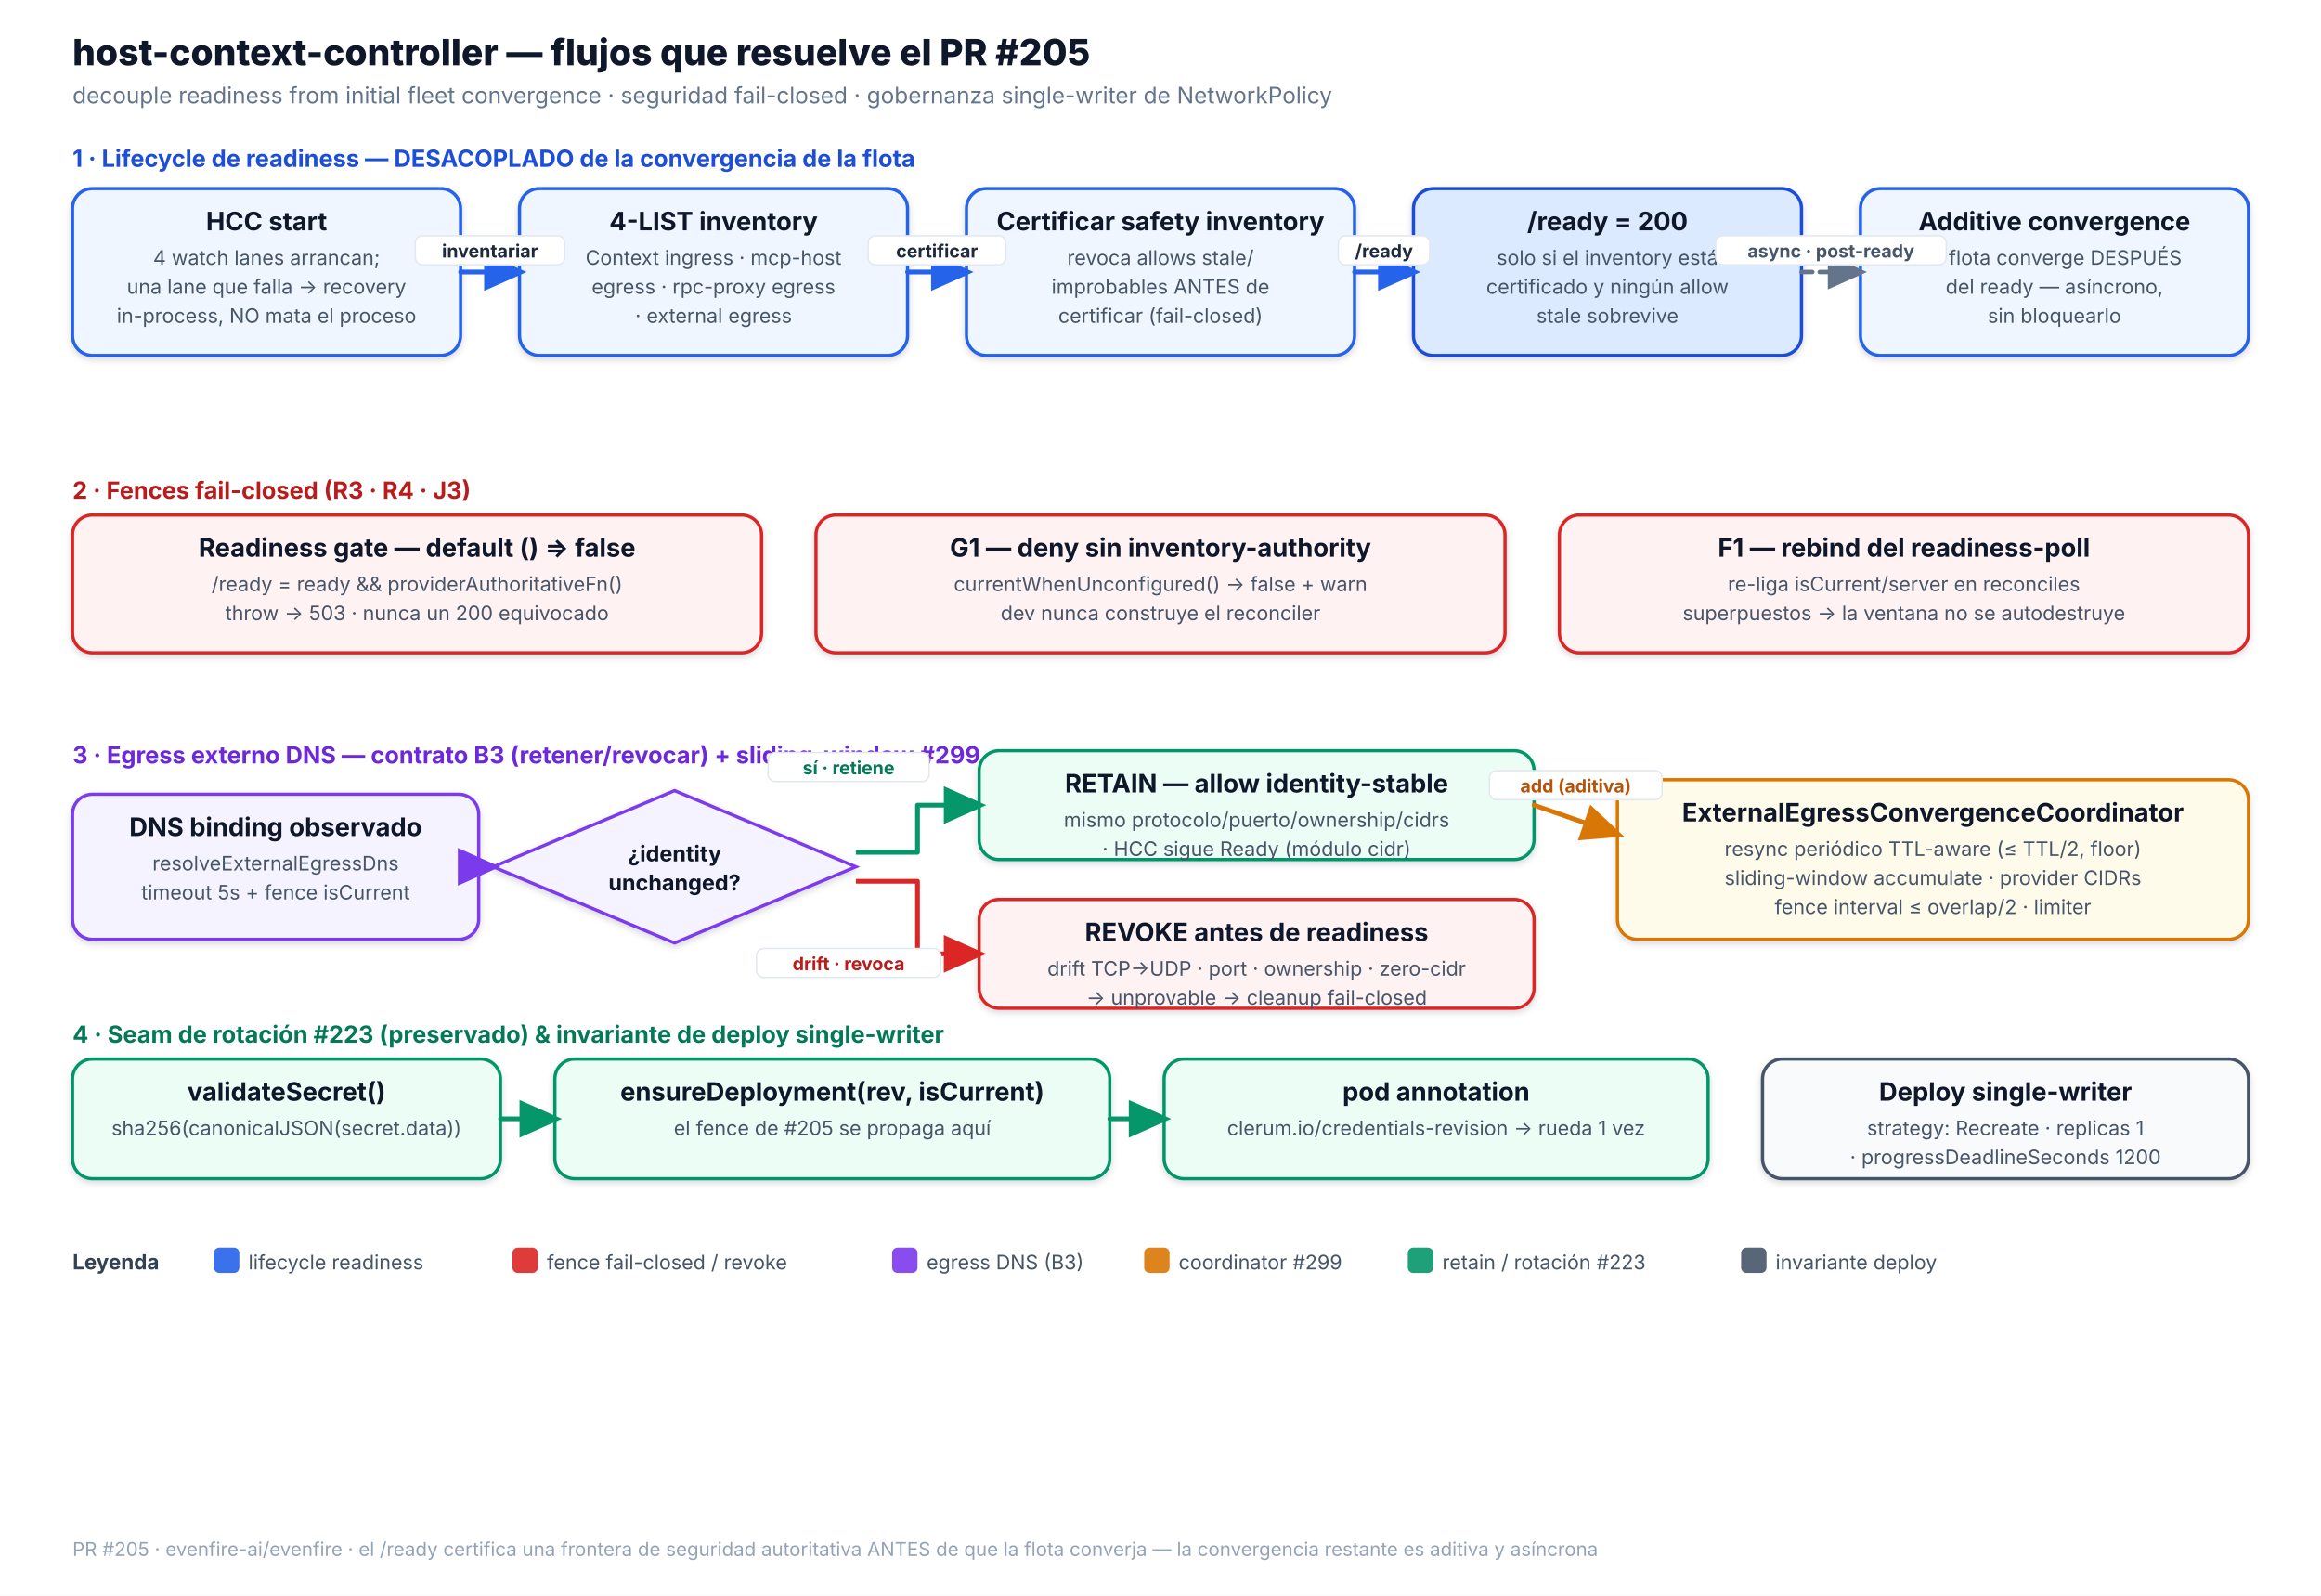
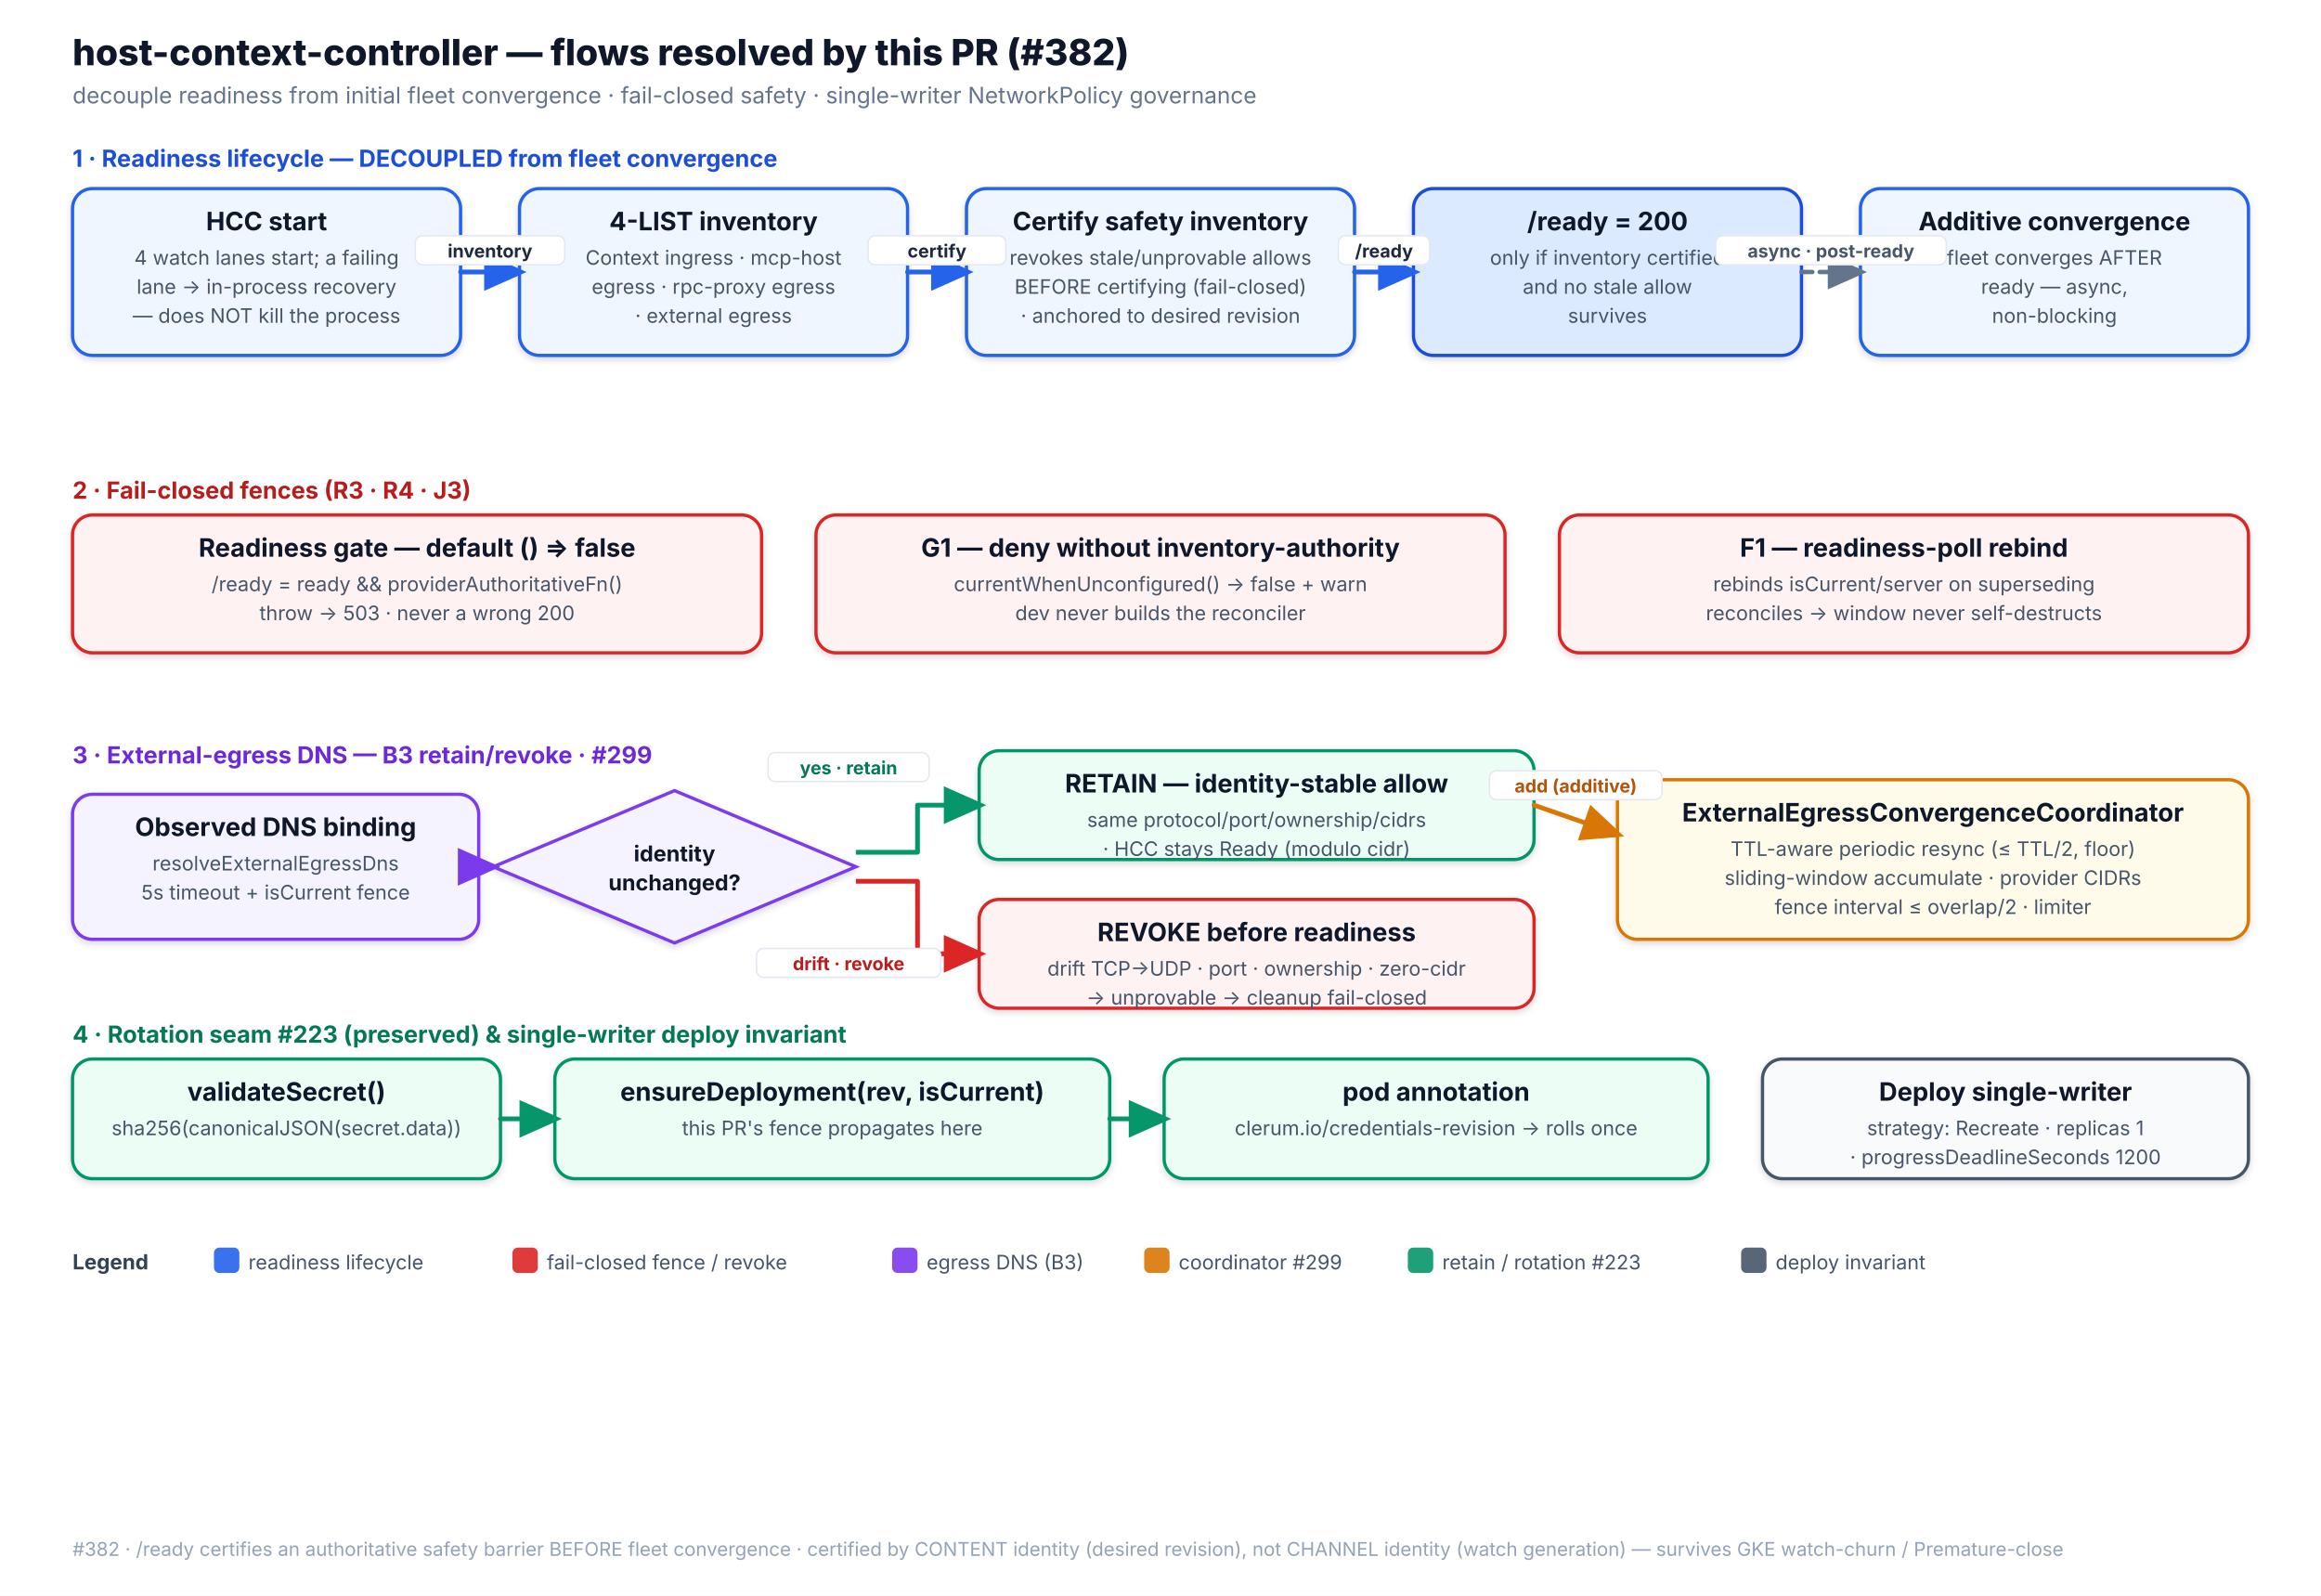
<svg xmlns="http://www.w3.org/2000/svg" viewBox="0 0 1280 880" font-family="Inter, Segoe UI, Helvetica, Arial, sans-serif">
  <defs>
    <marker id="aBlue" markerWidth="9" markerHeight="8" refX="7.5" refY="4" orient="auto">
      <path d="M0,0 L9,4 L0,8 Z" fill="#2563eb" />
    </marker>
    <marker id="aRose" markerWidth="9" markerHeight="8" refX="7.5" refY="4" orient="auto">
      <path d="M0,0 L9,4 L0,8 Z" fill="#dc2626" />
    </marker>
    <marker id="aViolet" markerWidth="9" markerHeight="8" refX="7.5" refY="4" orient="auto">
      <path d="M0,0 L9,4 L0,8 Z" fill="#7c3aed" />
    </marker>
    <marker id="aAmber" markerWidth="9" markerHeight="8" refX="7.5" refY="4" orient="auto">
      <path d="M0,0 L9,4 L0,8 Z" fill="#d97706" />
    </marker>
    <marker id="aGreen" markerWidth="9" markerHeight="8" refX="7.5" refY="4" orient="auto">
      <path d="M0,0 L9,4 L0,8 Z" fill="#059669" />
    </marker>
    <marker id="aGray" markerWidth="9" markerHeight="8" refX="7.5" refY="4" orient="auto">
      <path d="M0,0 L9,4 L0,8 Z" fill="#64748b" />
    </marker>
    <filter id="sh" x="-5%" y="-6%" width="110%" height="122%">
      <feDropShadow dx="0" dy="1.5" stdDeviation="1.8" flood-color="#0f172a" flood-opacity="0.16" />
    </filter>
  </defs>
  <rect width="1280" height="880" fill="#ffffff" />
-   <text x="40" y="36" font-size="20" font-weight="800" fill="#0f172a">host-context-controller — flujos que resuelve el PR #205</text>
-   <text x="40" y="57" font-size="12.5" fill="#64748b">decouple readiness from initial fleet convergence · seguridad fail-closed · gobernanza single-writer de NetworkPolicy</text>
-   <text x="40" y="92" font-size="13" font-weight="700" fill="#1d4ed8">1 · Lifecycle de readiness — DESACOPLADO de la convergencia de la flota</text>
+   <text x="40" y="36" font-size="20" font-weight="800" fill="#0f172a">host-context-controller — flows resolved by this PR (#382)</text>
+   <text x="40" y="57" font-size="12.5" fill="#64748b">decouple readiness from initial fleet convergence · fail-closed safety · single-writer NetworkPolicy governance</text>
+   <text x="40" y="92" font-size="13" font-weight="700" fill="#1d4ed8">1 · Readiness lifecycle — DECOUPLED from fleet convergence</text>
  <rect x="40.0" y="104" width="214" height="92" rx="11" fill="#eff6ff" stroke="#2563eb" stroke-width="1.8" filter="url(#sh)" />
  <text x="147.0" y="127" text-anchor="middle" font-size="14" font-weight="700" fill="#0f172a">HCC start</text>
-   <text x="147.0" y="146" text-anchor="middle" font-size="11" fill="#475569">4 watch lanes arrancan;</text>
-   <text x="147.0" y="162" text-anchor="middle" font-size="11" fill="#475569">una lane que falla → recovery</text>
-   <text x="147.0" y="178" text-anchor="middle" font-size="11" fill="#475569">in-process, NO mata el proceso</text>
+   <text x="147.0" y="146" text-anchor="middle" font-size="11" fill="#475569">4 watch lanes start; a failing</text>
+   <text x="147.0" y="162" text-anchor="middle" font-size="11" fill="#475569">lane → in-process recovery</text>
+   <text x="147.0" y="178" text-anchor="middle" font-size="11" fill="#475569">— does NOT kill the process</text>
  <rect x="286.5" y="104" width="214" height="92" rx="11" fill="#eff6ff" stroke="#2563eb" stroke-width="1.8" filter="url(#sh)" />
  <text x="393.5" y="127" text-anchor="middle" font-size="14" font-weight="700" fill="#0f172a">4-LIST inventory</text>
  <text x="393.5" y="146" text-anchor="middle" font-size="11" fill="#475569">Context ingress · mcp-host</text>
  <text x="393.5" y="162" text-anchor="middle" font-size="11" fill="#475569">egress · rpc-proxy egress</text>
  <text x="393.5" y="178" text-anchor="middle" font-size="11" fill="#475569">· external egress</text>
  <rect x="533.0" y="104" width="214" height="92" rx="11" fill="#eff6ff" stroke="#2563eb" stroke-width="1.8" filter="url(#sh)" />
-   <text x="640.0" y="127" text-anchor="middle" font-size="14" font-weight="700" fill="#0f172a">Certificar safety inventory</text>
-   <text x="640.0" y="146" text-anchor="middle" font-size="11" fill="#475569">revoca allows stale/</text>
-   <text x="640.0" y="162" text-anchor="middle" font-size="11" fill="#475569">improbables ANTES de</text>
-   <text x="640.0" y="178" text-anchor="middle" font-size="11" fill="#475569">certificar (fail-closed)</text>
+   <text x="640.0" y="127" text-anchor="middle" font-size="14" font-weight="700" fill="#0f172a">Certify safety inventory</text>
+   <text x="640.0" y="146" text-anchor="middle" font-size="11" fill="#475569">revokes stale/unprovable allows</text>
+   <text x="640.0" y="162" text-anchor="middle" font-size="11" fill="#475569">BEFORE certifying (fail-closed)</text>
+   <text x="640.0" y="178" text-anchor="middle" font-size="11" fill="#475569">· anchored to desired revision</text>
  <rect x="779.5" y="104" width="214" height="92" rx="11" fill="#dbeafe" stroke="#1d4ed8" stroke-width="1.8" filter="url(#sh)" />
  <text x="886.5" y="127" text-anchor="middle" font-size="14" font-weight="700" fill="#0f172a">/ready = 200</text>
-   <text x="886.5" y="146" text-anchor="middle" font-size="11" fill="#475569">solo si el inventory está</text>
-   <text x="886.5" y="162" text-anchor="middle" font-size="11" fill="#475569">certificado y ningún allow</text>
-   <text x="886.5" y="178" text-anchor="middle" font-size="11" fill="#475569">stale sobrevive</text>
+   <text x="886.5" y="146" text-anchor="middle" font-size="11" fill="#475569">only if inventory certified</text>
+   <text x="886.5" y="162" text-anchor="middle" font-size="11" fill="#475569">and no stale allow</text>
+   <text x="886.5" y="178" text-anchor="middle" font-size="11" fill="#475569">survives</text>
  <rect x="1026.0" y="104" width="214" height="92" rx="11" fill="#eff6ff" stroke="#2563eb" stroke-width="1.8" filter="url(#sh)" />
  <text x="1133.0" y="127" text-anchor="middle" font-size="14" font-weight="700" fill="#0f172a">Additive convergence</text>
-   <text x="1133.0" y="146" text-anchor="middle" font-size="11" fill="#475569">la flota converge DESPUÉS</text>
-   <text x="1133.0" y="162" text-anchor="middle" font-size="11" fill="#475569">del ready — asíncrono,</text>
-   <text x="1133.0" y="178" text-anchor="middle" font-size="11" fill="#475569">sin bloquearlo</text>
+   <text x="1133.0" y="146" text-anchor="middle" font-size="11" fill="#475569">fleet converges AFTER</text>
+   <text x="1133.0" y="162" text-anchor="middle" font-size="11" fill="#475569">ready — async,</text>
+   <text x="1133.0" y="178" text-anchor="middle" font-size="11" fill="#475569">non-blocking</text>
  <line x1="254.0" y1="150.0" x2="286.5" y2="150.0" stroke="#2563eb" stroke-width="2.6" marker-end="url(#aBlue)" stroke-linecap="round" />
  <rect x="229.05" y="130.0" width="82.4" height="16" rx="4" fill="#ffffff" stroke="#e2e8f0" stroke-width="0.8" />
-   <text x="270.25" y="142.0" text-anchor="middle" font-size="10" font-weight="700" fill="#1e293b">inventariar</text>
+   <text x="270.25" y="142.0" text-anchor="middle" font-size="10" font-weight="700" fill="#1e293b">inventory</text>
  <line x1="500.5" y1="150.0" x2="533.0" y2="150.0" stroke="#2563eb" stroke-width="2.6" marker-end="url(#aBlue)" stroke-linecap="round" />
  <rect x="478.75" y="130.0" width="76.0" height="16" rx="4" fill="#ffffff" stroke="#e2e8f0" stroke-width="0.8" />
-   <text x="516.75" y="142.0" text-anchor="middle" font-size="10" font-weight="700" fill="#1e293b">certificar</text>
+   <text x="516.75" y="142.0" text-anchor="middle" font-size="10" font-weight="700" fill="#1e293b">certify</text>
  <line x1="747.0" y1="150.0" x2="779.5" y2="150.0" stroke="#2563eb" stroke-width="2.6" marker-end="url(#aBlue)" stroke-linecap="round" />
  <rect x="738.05" y="130.0" width="50.4" height="16" rx="4" fill="#ffffff" stroke="#e2e8f0" stroke-width="0.8" />
  <text x="763.25" y="142.0" text-anchor="middle" font-size="10" font-weight="700" fill="#1e293b">/ready</text>
  <line x1="993.5" y1="150.0" x2="1026.0" y2="150.0" stroke="#64748b" stroke-width="2.4" stroke-dasharray="6,4" marker-end="url(#aGray)" stroke-linecap="round" />
  <rect x="946.15" y="130.0" width="127.2" height="16" rx="4" fill="#ffffff" stroke="#e2e8f0" stroke-width="0.8" />
  <text x="1009.75" y="142.0" text-anchor="middle" font-size="10" font-weight="700" fill="#475569">async · post-ready</text>
-   <text x="40" y="275" font-size="13" font-weight="700" fill="#b91c1c">2 · Fences fail-closed (R3 · R4 · J3)</text>
+   <text x="40" y="275" font-size="13" font-weight="700" fill="#b91c1c">2 · Fail-closed fences (R3 · R4 · J3)</text>
  <rect x="40.0" y="284" width="380.0" height="76" rx="11" fill="#fef2f2" stroke="#dc2626" stroke-width="1.8" filter="url(#sh)" />
  <text x="230.0" y="307" text-anchor="middle" font-size="14" font-weight="700" fill="#0f172a">Readiness gate — default () =&gt; false</text>
  <text x="230.0" y="326" text-anchor="middle" font-size="11" fill="#475569">/ready = ready &amp;&amp; providerAuthoritativeFn()</text>
-   <text x="230.0" y="342" text-anchor="middle" font-size="11" fill="#475569">throw → 503 · nunca un 200 equivocado</text>
+   <text x="230.0" y="342" text-anchor="middle" font-size="11" fill="#475569">throw → 503 · never a wrong 200</text>
  <rect x="450.0" y="284" width="380.0" height="76" rx="11" fill="#fef2f2" stroke="#dc2626" stroke-width="1.8" filter="url(#sh)" />
-   <text x="640.0" y="307" text-anchor="middle" font-size="14" font-weight="700" fill="#0f172a">G1 — deny sin inventory-authority</text>
+   <text x="640.0" y="307" text-anchor="middle" font-size="14" font-weight="700" fill="#0f172a">G1 — deny without inventory-authority</text>
  <text x="640.0" y="326" text-anchor="middle" font-size="11" fill="#475569">currentWhenUnconfigured() → false + warn</text>
-   <text x="640.0" y="342" text-anchor="middle" font-size="11" fill="#475569">dev nunca construye el reconciler</text>
+   <text x="640.0" y="342" text-anchor="middle" font-size="11" fill="#475569">dev never builds the reconciler</text>
  <rect x="860.0" y="284" width="380.0" height="76" rx="11" fill="#fef2f2" stroke="#dc2626" stroke-width="1.8" filter="url(#sh)" />
-   <text x="1050.0" y="307" text-anchor="middle" font-size="14" font-weight="700" fill="#0f172a">F1 — rebind del readiness-poll</text>
-   <text x="1050.0" y="326" text-anchor="middle" font-size="11" fill="#475569">re-liga isCurrent/server en reconciles</text>
-   <text x="1050.0" y="342" text-anchor="middle" font-size="11" fill="#475569">superpuestos → la ventana no se autodestruye</text>
-   <text x="40" y="421" font-size="13" font-weight="700" fill="#6d28d9">3 · Egress externo DNS — contrato B3 (retener/revocar) + sliding-window #299</text>
+   <text x="1050.0" y="307" text-anchor="middle" font-size="14" font-weight="700" fill="#0f172a">F1 — readiness-poll rebind</text>
+   <text x="1050.0" y="326" text-anchor="middle" font-size="11" fill="#475569">rebinds isCurrent/server on superseding</text>
+   <text x="1050.0" y="342" text-anchor="middle" font-size="11" fill="#475569">reconciles → window never self-destructs</text>
+   <text x="40" y="421" font-size="13" font-weight="700" fill="#6d28d9">3 · External-egress DNS — B3 retain/revoke · #299</text>
  <rect x="40" y="438" width="224" height="80" rx="11" fill="#f5f3ff" stroke="#7c3aed" stroke-width="1.8" filter="url(#sh)" />
-   <text x="152.0" y="461" text-anchor="middle" font-size="14" font-weight="700" fill="#0f172a">DNS binding observado</text>
+   <text x="152.0" y="461" text-anchor="middle" font-size="14" font-weight="700" fill="#0f172a">Observed DNS binding</text>
  <text x="152.0" y="480" text-anchor="middle" font-size="11" fill="#475569">resolveExternalEgressDns</text>
-   <text x="152.0" y="496" text-anchor="middle" font-size="11" fill="#475569">timeout 5s + fence isCurrent</text>
+   <text x="152.0" y="496" text-anchor="middle" font-size="11" fill="#475569">5s timeout + isCurrent fence</text>
  <polygon points="372,436 472,478 372,520 272,478" fill="#f5f3ff" stroke="#7c3aed" stroke-width="1.8" filter="url(#sh)" />
-   <text x="372" y="475" text-anchor="middle" font-size="12" font-weight="700" fill="#0f172a">¿identity</text>
+   <text x="372" y="475" text-anchor="middle" font-size="12" font-weight="700" fill="#0f172a">identity</text>
  <text x="372" y="491" text-anchor="middle" font-size="12" font-weight="700" fill="#0f172a">unchanged?</text>
  <line x1="264" y1="478" x2="272" y2="478" stroke="#7c3aed" stroke-width="2.6" marker-end="url(#aViolet)" stroke-linecap="round" />
  <rect x="540" y="414" width="306" height="60" rx="11" fill="#ecfdf5" stroke="#059669" stroke-width="1.8" filter="url(#sh)" />
-   <text x="693.0" y="437" text-anchor="middle" font-size="14" font-weight="700" fill="#0f172a">RETAIN — allow identity-stable</text>
-   <text x="693.0" y="456" text-anchor="middle" font-size="11" fill="#475569">mismo protocolo/puerto/ownership/cidrs</text>
-   <text x="693.0" y="472" text-anchor="middle" font-size="11" fill="#475569">· HCC sigue Ready (módulo cidr)</text>
+   <text x="693.0" y="437" text-anchor="middle" font-size="14" font-weight="700" fill="#0f172a">RETAIN — identity-stable allow</text>
+   <text x="693.0" y="456" text-anchor="middle" font-size="11" fill="#475569">same protocol/port/ownership/cidrs</text>
+   <text x="693.0" y="472" text-anchor="middle" font-size="11" fill="#475569">· HCC stays Ready (modulo cidr)</text>
  <rect x="540" y="496" width="306" height="60" rx="11" fill="#fef2f2" stroke="#dc2626" stroke-width="1.8" filter="url(#sh)" />
-   <text x="693.0" y="519" text-anchor="middle" font-size="14" font-weight="700" fill="#0f172a">REVOKE antes de readiness</text>
+   <text x="693.0" y="519" text-anchor="middle" font-size="14" font-weight="700" fill="#0f172a">REVOKE before readiness</text>
  <text x="693.0" y="538" text-anchor="middle" font-size="11" fill="#475569">drift TCP→UDP · port · ownership · zero-cidr</text>
  <text x="693.0" y="554" text-anchor="middle" font-size="11" fill="#475569">→ unprovable → cleanup fail-closed</text>
  <path d="M 472,470 H 506.0 V 444 H 540" fill="none" stroke="#059669" stroke-width="2.6" marker-end="url(#aGreen)" stroke-linejoin="round" />
  <rect x="423.6" y="415" width="88.8" height="16" rx="4" fill="#ffffff" stroke="#e2e8f0" stroke-width="0.8" />
-   <text x="468" y="427" text-anchor="middle" font-size="10" font-weight="700" fill="#047857">sí · retiene</text>
+   <text x="468" y="427" text-anchor="middle" font-size="10" font-weight="700" fill="#047857">yes · retain</text>
  <path d="M 472,486 H 506.0 V 526 H 540" fill="none" stroke="#dc2626" stroke-width="2.6" marker-end="url(#aRose)" stroke-linejoin="round" />
  <rect x="417.2" y="523" width="101.6" height="16" rx="4" fill="#ffffff" stroke="#e2e8f0" stroke-width="0.8" />
-   <text x="468" y="535" text-anchor="middle" font-size="10" font-weight="700" fill="#b91c1c">drift · revoca</text>
+   <text x="468" y="535" text-anchor="middle" font-size="10" font-weight="700" fill="#b91c1c">drift · revoke</text>
  <rect x="892" y="430" width="348" height="88" rx="11" fill="#fffbeb" stroke="#d97706" stroke-width="1.8" filter="url(#sh)" />
  <text x="1066.0" y="453" text-anchor="middle" font-size="14" font-weight="700" fill="#0f172a">ExternalEgressConvergenceCoordinator</text>
-   <text x="1066.0" y="472" text-anchor="middle" font-size="11" fill="#475569">resync periódico TTL-aware (≤ TTL/2, floor)</text>
+   <text x="1066.0" y="472" text-anchor="middle" font-size="11" fill="#475569">TTL-aware periodic resync (≤ TTL/2, floor)</text>
  <text x="1066.0" y="488" text-anchor="middle" font-size="11" fill="#475569">sliding-window accumulate · provider CIDRs</text>
  <text x="1066.0" y="504" text-anchor="middle" font-size="11" fill="#475569">fence interval ≤ overlap/2 · limiter</text>
  <line x1="846" y1="444" x2="892" y2="460" stroke="#d97706" stroke-width="2.6" marker-end="url(#aAmber)" stroke-linecap="round" />
  <rect x="821.4" y="425" width="95.2" height="16" rx="4" fill="#ffffff" stroke="#e2e8f0" stroke-width="0.8" />
-   <text x="869" y="437" text-anchor="middle" font-size="10" font-weight="700" fill="#b45309">add (aditiva)</text>
-   <text x="40" y="575" font-size="13" font-weight="700" fill="#047857">4 · Seam de rotación #223 (preservado) &amp; invariante de deploy single-writer</text>
+   <text x="869" y="437" text-anchor="middle" font-size="10" font-weight="700" fill="#b45309">add (additive)</text>
+   <text x="40" y="575" font-size="13" font-weight="700" fill="#047857">4 · Rotation seam #223 (preserved) &amp; single-writer deploy invariant</text>
  <rect x="40" y="584" width="236" height="66" rx="11" fill="#ecfdf5" stroke="#059669" stroke-width="1.8" filter="url(#sh)" />
  <text x="158.0" y="607" text-anchor="middle" font-size="14" font-weight="700" fill="#0f172a">validateSecret()</text>
  <text x="158.0" y="626" text-anchor="middle" font-size="11" fill="#475569">sha256(canonicalJSON(secret.data))</text>
  <rect x="306" y="584" width="306" height="66" rx="11" fill="#ecfdf5" stroke="#059669" stroke-width="1.8" filter="url(#sh)" />
  <text x="459.0" y="607" text-anchor="middle" font-size="14" font-weight="700" fill="#0f172a">ensureDeployment(rev, isCurrent)</text>
-   <text x="459.0" y="626" text-anchor="middle" font-size="11" fill="#475569">el fence de #205 se propaga aquí</text>
+   <text x="459.0" y="626" text-anchor="middle" font-size="11" fill="#475569">this PR's fence propagates here</text>
  <rect x="642" y="584" width="300" height="66" rx="11" fill="#ecfdf5" stroke="#059669" stroke-width="1.8" filter="url(#sh)" />
  <text x="792.0" y="607" text-anchor="middle" font-size="14" font-weight="700" fill="#0f172a">pod annotation</text>
-   <text x="792.0" y="626" text-anchor="middle" font-size="11" fill="#475569">clerum.io/credentials-revision → rueda 1 vez</text>
+   <text x="792.0" y="626" text-anchor="middle" font-size="11" fill="#475569">clerum.io/credentials-revision → rolls once</text>
  <line x1="276" y1="617" x2="306" y2="617" stroke="#059669" stroke-width="2.6" marker-end="url(#aGreen)" stroke-linecap="round" />
  <line x1="612" y1="617" x2="642" y2="617" stroke="#059669" stroke-width="2.6" marker-end="url(#aGreen)" stroke-linecap="round" />
  <rect x="972" y="584" width="268" height="66" rx="11" fill="#f8fafc" stroke="#475569" stroke-width="1.8" filter="url(#sh)" />
  <text x="1106.0" y="607" text-anchor="middle" font-size="14" font-weight="700" fill="#0f172a">Deploy single-writer</text>
  <text x="1106.0" y="626" text-anchor="middle" font-size="11" fill="#475569">strategy: Recreate · replicas 1</text>
  <text x="1106.0" y="642" text-anchor="middle" font-size="11" fill="#475569">· progressDeadlineSeconds 1200</text>
-   <text x="40" y="700" font-size="11.5" font-weight="700" fill="#334155">Leyenda</text>
+   <text x="40" y="700" font-size="11.5" font-weight="700" fill="#334155">Legend</text>
  <rect x="118" y="688" width="14" height="14" rx="3" fill="#2563eb" opacity="0.9" />
-   <text x="137" y="700" font-size="11" fill="#475569">lifecycle readiness</text>
+   <text x="137" y="700" font-size="11" fill="#475569">readiness lifecycle</text>
  <rect x="282.6" y="688" width="14" height="14" rx="3" fill="#dc2626" opacity="0.9" />
-   <text x="301.6" y="700" font-size="11" fill="#475569">fence fail-closed / revoke</text>
+   <text x="301.6" y="700" font-size="11" fill="#475569">fail-closed fence / revoke</text>
  <rect x="492.0" y="688" width="14" height="14" rx="3" fill="#7c3aed" opacity="0.9" />
  <text x="511.0" y="700" font-size="11" fill="#475569">egress DNS (B3)</text>
  <rect x="631.0" y="688" width="14" height="14" rx="3" fill="#d97706" opacity="0.9" />
  <text x="650.0" y="700" font-size="11" fill="#475569">coordinator #299</text>
  <rect x="776.4" y="688" width="14" height="14" rx="3" fill="#059669" opacity="0.9" />
-   <text x="795.4" y="700" font-size="11" fill="#475569">retain / rotación #223</text>
+   <text x="795.4" y="700" font-size="11" fill="#475569">retain / rotation #223</text>
  <rect x="960.2" y="688" width="14" height="14" rx="3" fill="#475569" opacity="0.9" />
-   <text x="979.2" y="700" font-size="11" fill="#475569">invariante deploy</text>
-   <text x="40" y="858" font-size="10.5" fill="#94a3b8">PR #205 · evenfire-ai/evenfire · el /ready certifica una frontera de seguridad autoritativa ANTES de que la flota converja — la convergencia restante es aditiva y asíncrona</text>
+   <text x="979.2" y="700" font-size="11" fill="#475569">deploy invariant</text>
+   <text x="40" y="858" font-size="10.5" fill="#94a3b8">#382 · /ready certifies an authoritative safety barrier BEFORE fleet convergence · certified by CONTENT identity (desired revision), not CHANNEL identity (watch generation) — survives GKE watch-churn / Premature-close</text>
</svg>
